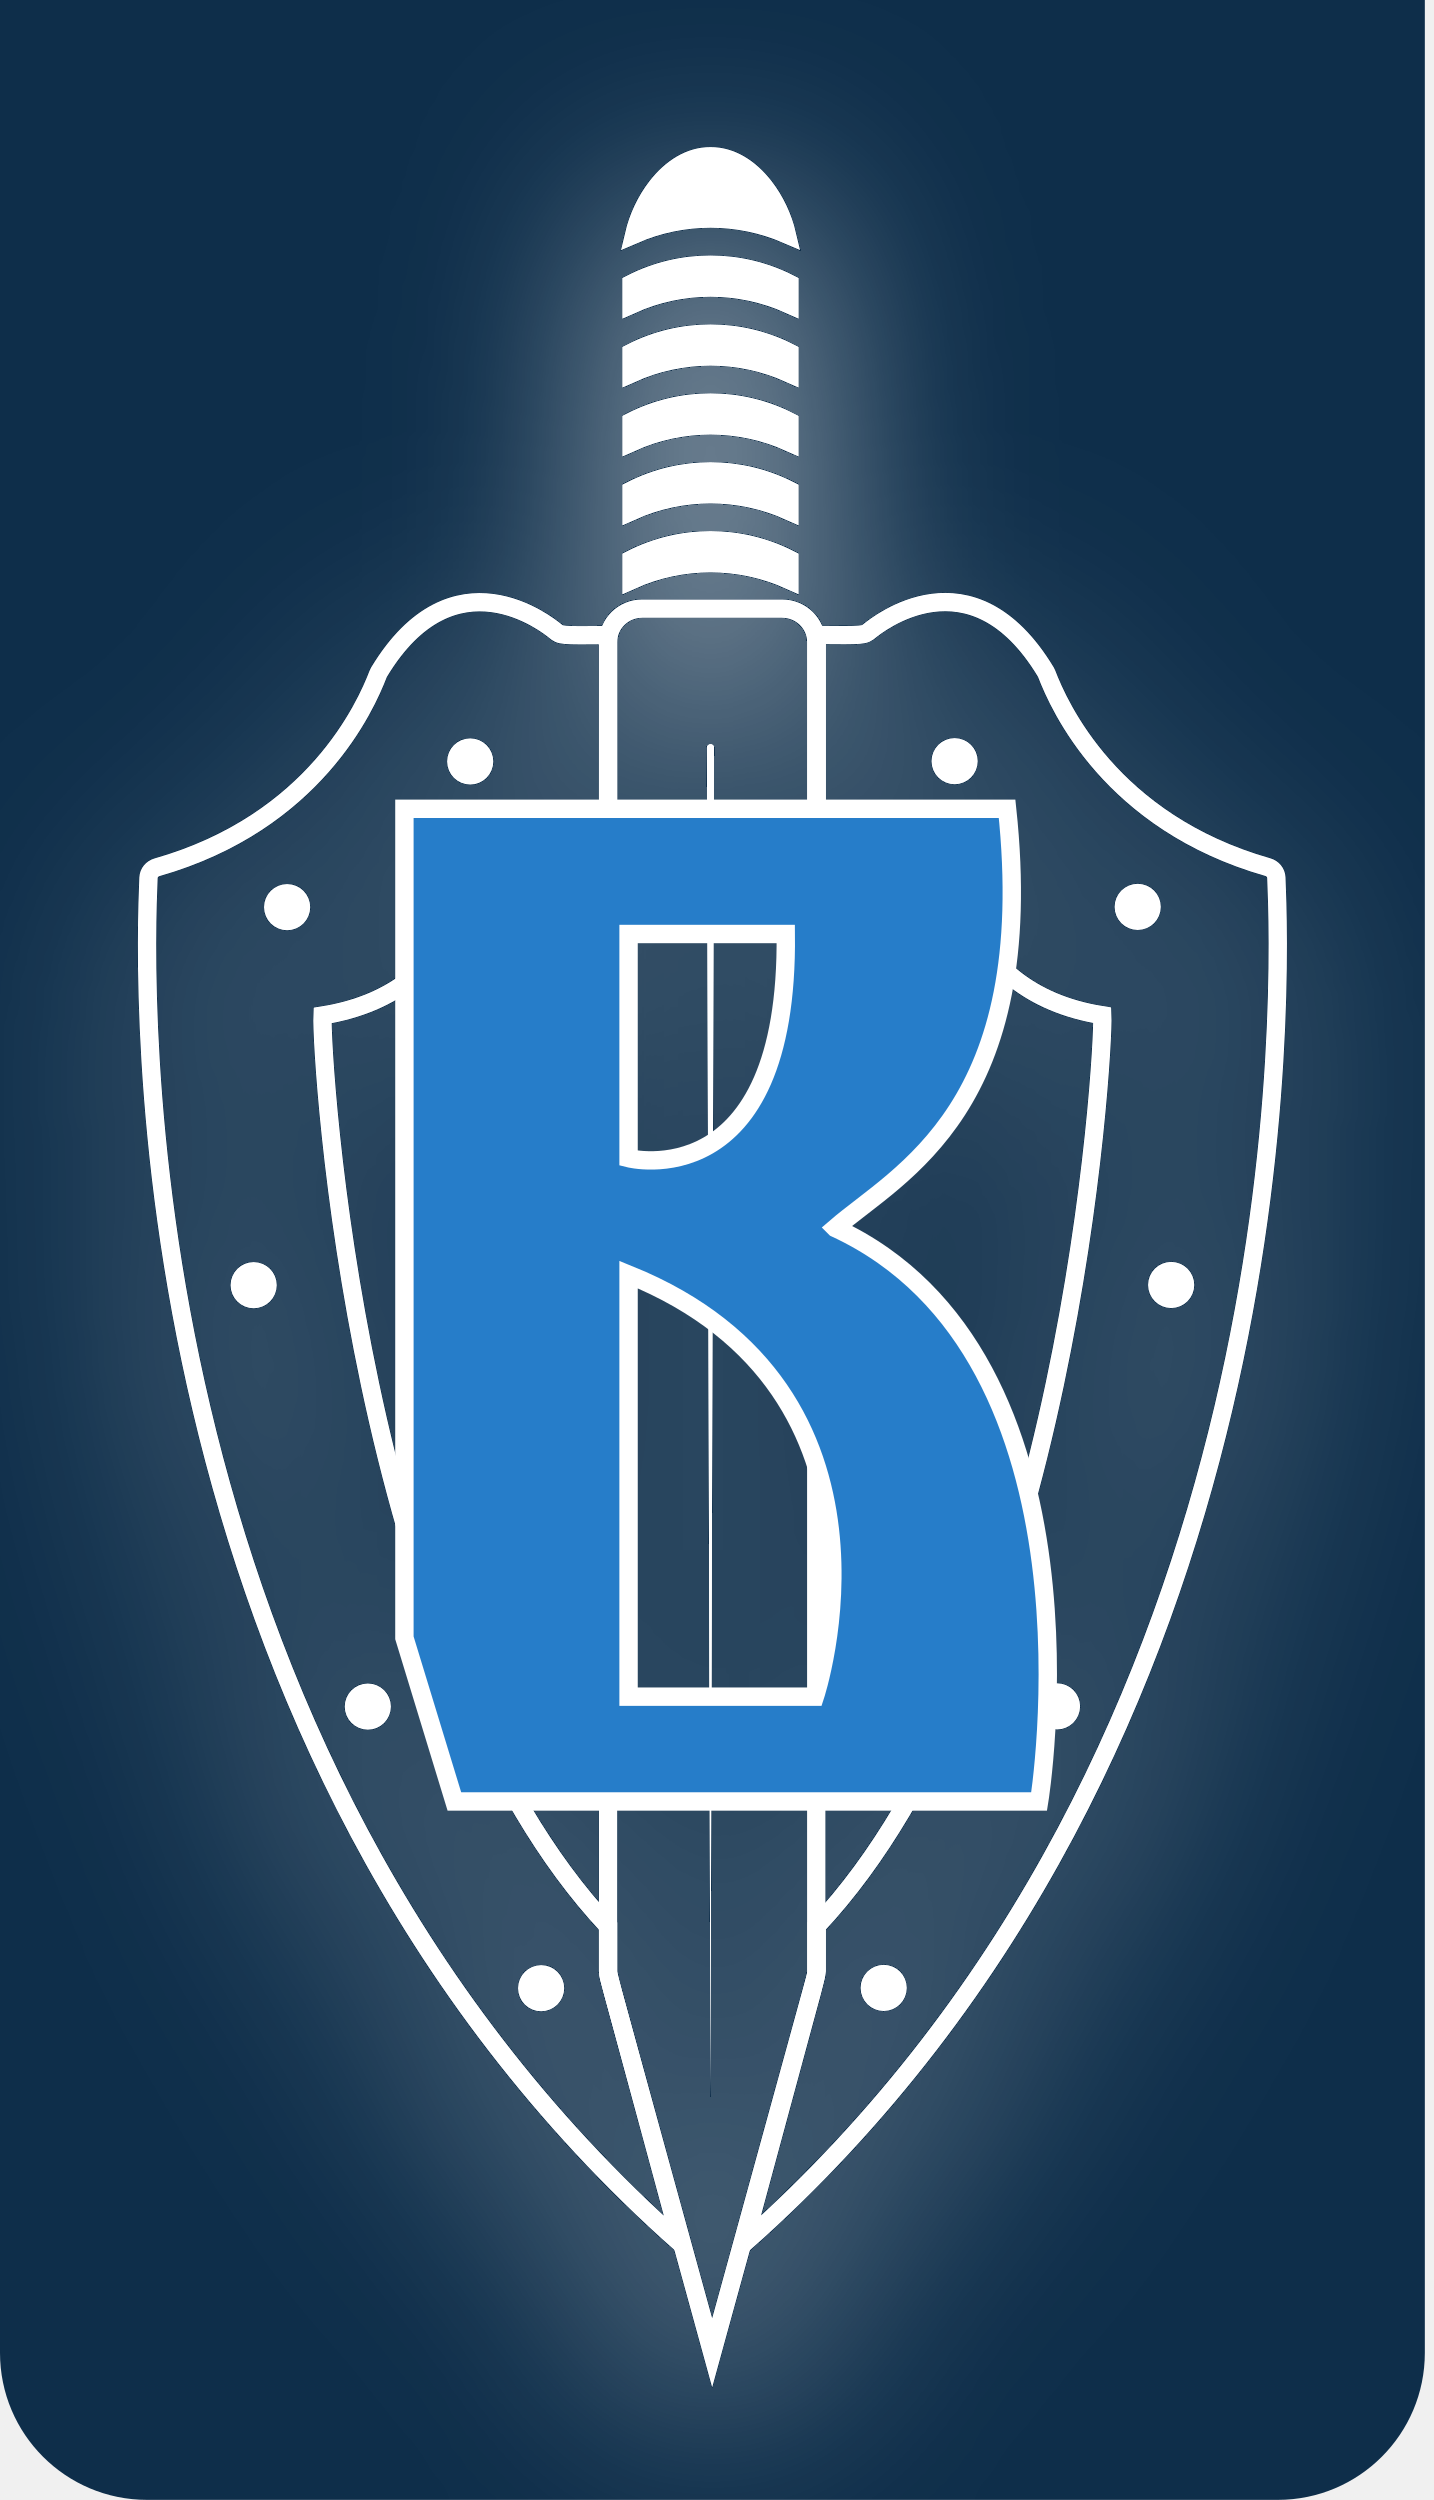
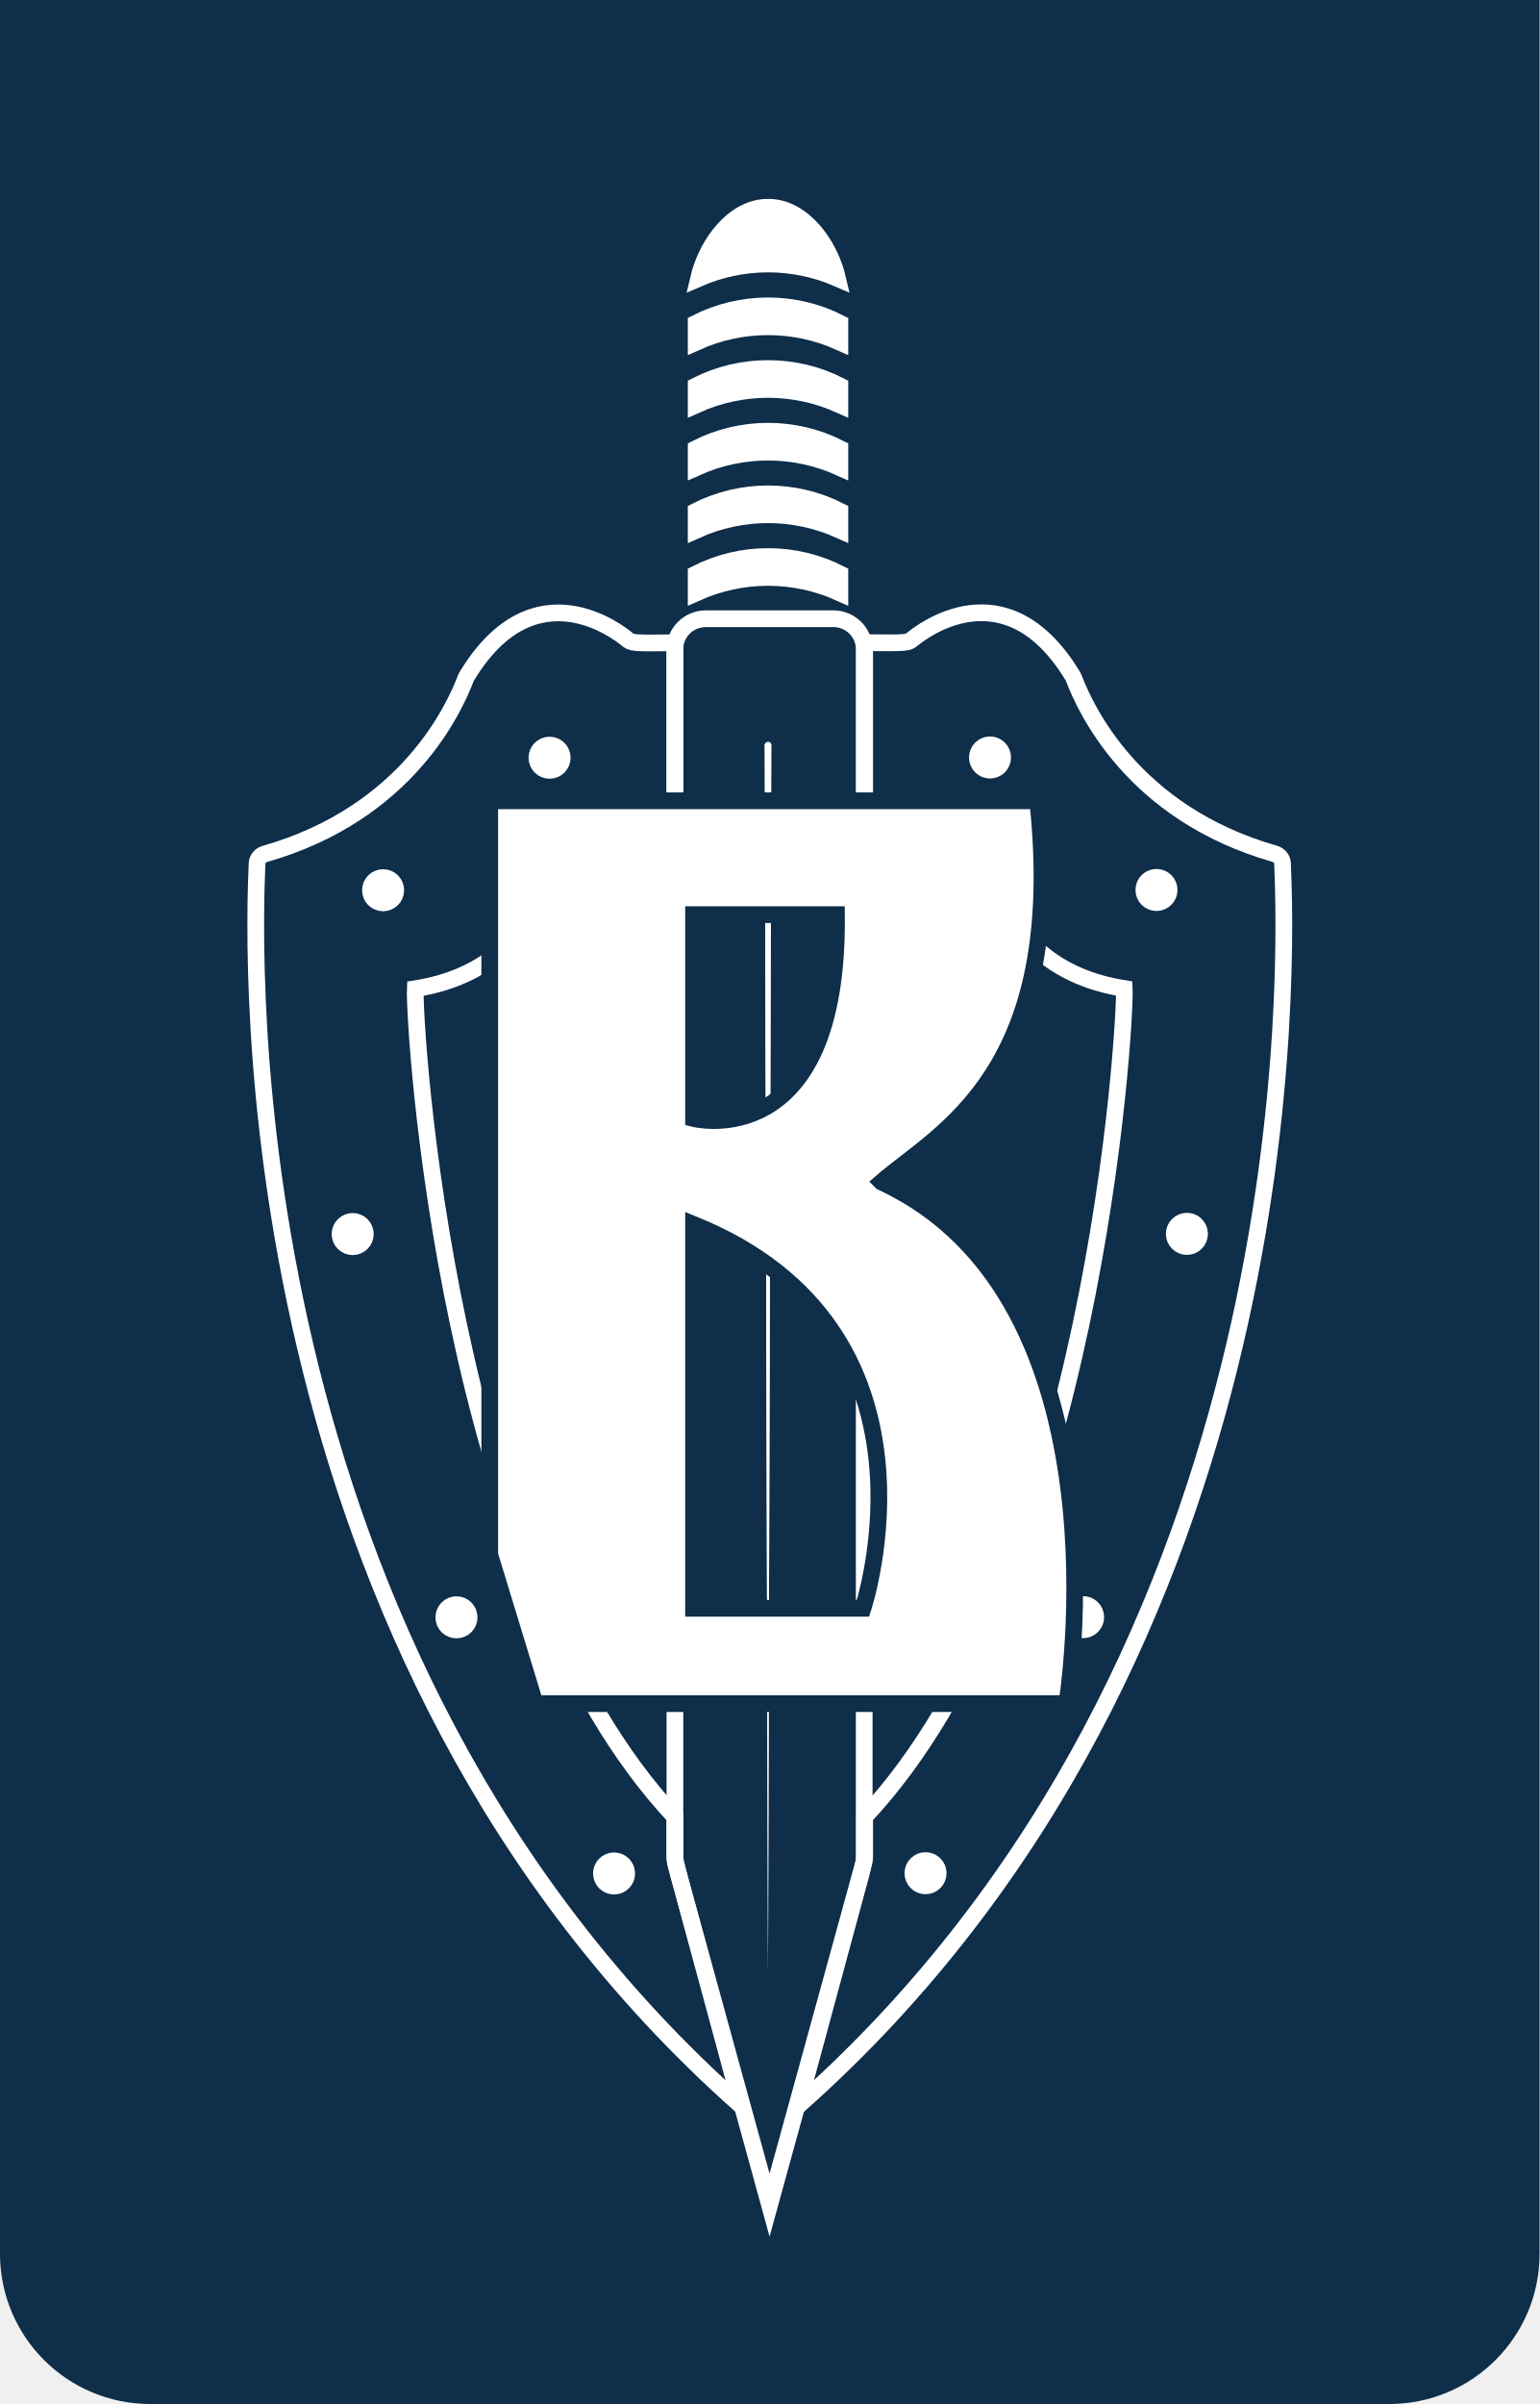
- <svg xmlns="http://www.w3.org/2000/svg" width="78" height="136" viewBox="0 0 78 136" fill="none">
-   <g clip-path="url(#clip0_58_447)">
-     <path d="M0 0H77.511V127.993C77.511 132.411 73.929 135.993 69.511 135.993H8C3.582 135.993 0 132.411 0 127.993V0Z" fill="#0E2E4A" />
-     <g filter="url(#filter0_d_58_447)">
-       <path d="M33.079 46.349H25.793C25.793 46.349 25.684 53.953 17.545 55.242C17.452 57.315 19.354 90.168 33.079 104.782V107.246C33.079 107.359 33.312 108.283 33.343 108.391L37.038 122.046C6.351 94.853 7.857 52.96 8.078 47.751C8.09 47.479 8.28 47.254 8.54 47.18C17.099 44.739 19.901 38.408 20.569 36.669C20.584 36.63 20.6 36.599 20.619 36.564C24.671 29.849 29.803 34.002 30.203 34.325C30.497 34.561 30.447 34.577 33.079 34.55V46.353V46.349Z" stroke="white" stroke-miterlimit="10" stroke-linecap="round" />
-       <path d="M16.377 49.35C16.377 49.768 16.038 50.107 15.62 50.107C15.201 50.107 14.862 49.768 14.862 49.35C14.862 48.931 15.201 48.592 15.62 48.592C16.038 48.592 16.377 48.931 16.377 49.35Z" fill="white" stroke="white" />
-       <path d="M26.337 41.424C26.337 41.842 25.998 42.181 25.58 42.181C25.161 42.181 24.822 41.842 24.822 41.424C24.822 41.005 25.161 40.666 25.58 40.666C25.998 40.666 26.337 41.005 26.337 41.424Z" fill="white" stroke="white" />
-       <path d="M14.557 69.914C14.557 70.332 14.218 70.672 13.799 70.672C13.381 70.672 13.042 70.332 13.042 69.914C13.042 69.496 13.381 69.156 13.799 69.156C14.218 69.156 14.557 69.496 14.557 69.914Z" fill="white" stroke="white" />
-       <path d="M20.767 92.838C20.767 93.257 20.428 93.596 20.01 93.596C19.591 93.596 19.252 93.257 19.252 92.838C19.252 92.42 19.591 92.081 20.01 92.081C20.428 92.081 20.767 92.42 20.767 92.838Z" fill="white" stroke="white" />
-       <path d="M30.195 108.158C30.195 108.577 29.856 108.916 29.438 108.916C29.019 108.916 28.68 108.577 28.68 108.158C28.68 107.74 29.019 107.401 29.438 107.401C29.856 107.401 30.195 107.74 30.195 108.158Z" fill="white" stroke="white" />
-       <path d="M44.432 46.338H51.718C51.718 46.338 51.826 53.942 59.966 55.23C60.059 57.303 58.157 90.156 44.432 104.77V107.235C44.432 107.347 44.199 108.271 44.168 108.38L40.473 122.035C71.16 94.845 69.654 52.952 69.433 47.743C69.421 47.471 69.231 47.246 68.971 47.172C60.412 44.731 57.61 38.4 56.942 36.661C56.927 36.622 56.911 36.591 56.892 36.556C52.839 29.841 47.708 33.995 47.308 34.317C47.013 34.553 47.064 34.569 44.432 34.542V46.346V46.338Z" stroke="white" stroke-miterlimit="10" stroke-linecap="round" />
-       <path d="M62.649 49.334C62.649 49.753 62.309 50.092 61.891 50.092C61.473 50.092 61.133 49.753 61.133 49.334C61.133 48.916 61.473 48.577 61.891 48.577C62.309 48.577 62.649 48.916 62.649 49.334Z" fill="white" stroke="white" />
-       <path d="M52.689 41.408C52.689 41.827 52.349 42.166 51.931 42.166C51.513 42.166 51.173 41.827 51.173 41.408C51.173 40.99 51.513 40.651 51.931 40.651C52.349 40.651 52.689 40.99 52.689 41.408Z" fill="white" stroke="white" />
-       <path d="M64.469 69.902C64.469 70.321 64.13 70.66 63.712 70.66C63.293 70.66 62.954 70.321 62.954 69.902C62.954 69.484 63.293 69.145 63.712 69.145C64.13 69.145 64.469 69.484 64.469 69.902Z" fill="white" stroke="white" />
-       <path d="M58.259 92.826C58.259 93.245 57.919 93.584 57.501 93.584C57.083 93.584 56.743 93.245 56.743 92.826C56.743 92.408 57.083 92.069 57.501 92.069C57.919 92.069 58.259 92.408 58.259 92.826Z" fill="white" stroke="white" />
-       <path d="M48.831 108.143C48.831 108.561 48.491 108.901 48.073 108.901C47.654 108.901 47.315 108.561 47.315 108.143C47.315 107.725 47.654 107.385 48.073 107.385C48.491 107.385 48.831 107.725 48.831 108.143Z" fill="white" stroke="white" />
-       <path d="M41.575 10.152C42.166 10.91 42.597 11.839 42.811 12.753C40.159 11.606 37.145 11.606 34.494 12.755C34.708 11.841 35.139 10.911 35.73 10.152C36.52 9.137 37.541 8.492 38.649 8.5V8.5L38.656 8.5C39.764 8.492 40.785 9.137 41.575 10.152Z" fill="white" stroke="white" />
-       <path d="M42.95 31.564C40.217 30.333 37.084 30.333 34.351 31.564V31.561V31.557V31.553V31.548V31.544V31.54V31.535V31.531V31.526V31.522V31.518V31.513V31.509V31.504V31.5V31.496V31.491V31.487V31.482V31.478V31.474V31.469V31.465V31.46V31.456V31.452V31.447V31.443V31.438V31.434V31.43V31.425V31.421V31.416V31.412V31.408V31.403V31.399V31.394V31.39V31.386V31.381V31.377V31.372V31.368V31.364V31.359V31.355V31.351V31.346V31.342V31.337V31.333V31.328V31.324V31.32V31.315V31.311V31.306V31.302V31.298V31.293V31.289V31.285V31.28V31.276V31.271V31.267V31.262V31.258V31.254V31.249V31.245V31.241V31.236V31.232V31.227V31.223V31.219V31.214V31.21V31.205V31.201V31.197V31.192V31.188V31.183V31.179V31.175V31.17V31.166V31.162V31.157V31.153V31.148V31.144V31.14V31.135V31.131V31.126V31.122V31.117V31.113V31.109V31.104V31.1V31.096V31.091V31.087V31.082V31.078V31.074V31.069V31.065V31.06V31.056V31.052V31.047V31.043V31.038V31.034V31.03V31.025V31.021V31.017V31.012V31.008V31.003V30.999V30.994V30.99V30.986V30.981V30.977V30.973V30.968V30.964V30.959V30.955V30.951V30.946V30.942V30.937V30.933V30.929V30.924V30.92V30.915V30.911V30.907V30.902V30.898V30.893V30.889V30.885V30.88V30.876V30.872V30.867V30.863V30.858V30.854V30.85V30.845V30.841V30.836V30.832V30.828V30.823V30.819V30.814V30.81V30.806V30.801V30.797V30.793V30.788V30.784V30.779V30.775V30.77V30.766V30.762V30.757V30.753V30.749V30.744V30.74V30.735V30.731V30.727V30.722V30.718V30.713V30.709V30.705V30.7V30.696V30.692V30.687V30.683V30.678V30.674V30.669V30.665V30.661V30.656V30.652V30.648V30.643V30.639V30.634V30.63V30.626V30.621V30.617V30.612V30.608V30.604V30.599V30.595V30.59V30.586V30.582V30.577V30.573V30.569V30.564V30.56V30.555V30.551V30.547V30.542V30.538V30.533V30.529V30.525V30.52V30.516V30.512V30.507V30.503V30.498V30.494V30.489V30.485V30.481V30.476V30.472V30.468V30.463V30.459V30.454V30.45V30.446V30.441V30.437V30.432V30.428V30.424V30.422C37.051 29.045 40.25 29.045 42.95 30.422V31.564Z" fill="white" stroke="white" />
-       <path d="M42.95 27.815C40.217 26.583 37.084 26.583 34.351 27.815V27.812V27.808V27.803V27.799V27.794V27.79V27.786V27.781V27.777V27.772V27.768V27.764V27.759V27.755V27.75V27.746V27.742V27.737V27.733V27.729V27.724V27.72V27.715V27.711V27.706V27.702V27.698V27.693V27.689V27.684V27.68V27.676V27.671V27.667V27.663V27.658V27.654V27.649V27.645V27.64V27.636V27.632V27.627V27.623V27.619V27.614V27.61V27.605V27.601V27.596V27.592V27.588V27.583V27.579V27.575V27.57V27.566V27.561V27.557V27.553V27.548V27.544V27.539V27.535V27.531V27.526V27.522V27.517V27.513V27.509V27.504V27.5V27.495V27.491V27.487V27.482V27.478V27.474V27.469V27.465V27.46V27.456V27.451V27.447V27.443V27.438V27.434V27.43V27.425V27.421V27.416V27.412V27.408V27.403V27.399V27.394V27.39V27.386V27.381V27.377V27.372V27.368V27.364V27.359V27.355V27.35V27.346V27.342V27.337V27.333V27.328V27.324V27.32V27.315V27.311V27.306V27.302V27.298V27.293V27.289V27.285V27.28V27.276V27.271V27.267V27.263V27.258V27.254V27.249V27.245V27.241V27.236V27.232V27.227V27.223V27.219V27.214V27.21V27.206V27.201V27.197V27.192V27.188V27.183V27.179V27.175V27.17V27.166V27.162V27.157V27.153V27.148V27.144V27.14V27.135V27.131V27.126V27.122V27.118V27.113V27.109V27.104V27.1V27.096V27.091V27.087V27.082V27.078V27.074V27.069V27.065V27.061V27.056V27.052V27.047V27.043V27.039V27.034V27.03V27.025V27.021V27.017V27.012V27.008V27.003V26.999V26.995V26.99V26.986V26.982V26.977V26.973V26.968V26.964V26.959V26.955V26.951V26.946V26.942V26.938V26.933V26.929V26.924V26.92V26.916V26.911V26.907V26.902V26.898V26.894V26.889V26.885V26.881V26.876V26.872V26.867V26.863V26.858V26.854V26.85V26.845V26.841V26.837V26.832V26.828V26.823V26.819V26.815V26.81V26.806V26.802V26.797V26.793V26.788V26.784V26.779V26.775V26.771V26.766V26.762V26.758V26.753V26.749V26.744V26.74V26.736V26.731V26.727V26.722V26.718V26.714V26.709V26.705V26.701V26.696V26.692V26.687V26.683V26.678V26.674V26.672C37.051 25.296 40.25 25.296 42.95 26.672V27.815Z" fill="white" stroke="white" />
-       <path d="M42.95 24.069C40.217 22.838 37.084 22.838 34.351 24.069V24.066V24.062V24.058V24.053V24.049V24.044V24.04V24.036V24.031V24.027V24.022V24.018V24.014V24.009V24.005V24V23.996V23.992V23.987V23.983V23.978V23.974V23.97V23.965V23.961V23.956V23.952V23.948V23.943V23.939V23.934V23.93V23.926V23.921V23.917V23.912V23.908V23.904V23.899V23.895V23.89V23.886V23.882V23.877V23.873V23.869V23.864V23.86V23.855V23.851V23.846V23.842V23.838V23.833V23.829V23.825V23.82V23.816V23.811V23.807V23.802V23.798V23.794V23.789V23.785V23.781V23.776V23.772V23.767V23.763V23.759V23.754V23.75V23.745V23.741V23.737V23.732V23.728V23.723V23.719V23.715V23.71V23.706V23.701V23.697V23.693V23.688V23.684V23.68V23.675V23.671V23.666V23.662V23.657V23.653V23.649V23.644V23.64V23.636V23.631V23.627V23.622V23.618V23.614V23.609V23.605V23.6V23.596V23.592V23.587V23.583V23.578V23.574V23.57V23.565V23.561V23.556V23.552V23.548V23.543V23.539V23.535V23.53V23.526V23.521V23.517V23.512V23.508V23.504V23.499V23.495V23.491V23.486V23.482V23.477V23.473V23.469V23.464V23.46V23.455V23.451V23.447V23.442V23.438V23.433V23.429V23.425V23.42V23.416V23.412V23.407V23.403V23.398V23.394V23.39V23.385V23.381V23.376V23.372V23.368V23.363V23.359V23.354V23.35V23.346V23.341V23.337V23.332V23.328V23.324V23.319V23.315V23.311V23.306V23.302V23.297V23.293V23.288V23.284V23.28V23.275V23.271V23.267V23.262V23.258V23.253V23.249V23.245V23.24V23.236V23.231V23.227V23.223V23.218V23.214V23.209V23.205V23.201V23.196V23.192V23.188V23.183V23.179V23.174V23.17V23.166V23.161V23.157V23.152V23.148V23.144V23.139V23.135V23.13V23.126V23.122V23.117V23.113V23.108V23.104V23.1V23.095V23.091V23.087V23.082V23.078V23.073V23.069V23.065V23.06V23.056V23.051V23.047V23.043V23.038V23.034V23.029V23.025V23.021V23.016V23.012V23.008V23.003V22.999V22.994V22.99V22.986V22.981V22.977V22.972V22.968V22.964V22.959V22.955V22.95V22.946V22.942V22.937V22.933V22.928V22.927C37.051 21.55 40.25 21.55 42.95 22.927V24.069Z" fill="white" stroke="white" />
-       <path d="M42.95 20.319C40.217 19.088 37.084 19.088 34.351 20.319V20.317V20.312V20.308V20.304V20.299V20.295V20.29V20.286V20.282V20.277V20.273V20.268V20.264V20.26V20.255V20.251V20.246V20.242V20.238V20.233V20.229V20.224V20.22V20.216V20.211V20.207V20.203V20.198V20.194V20.189V20.185V20.18V20.176V20.172V20.167V20.163V20.159V20.154V20.15V20.145V20.141V20.137V20.132V20.128V20.123V20.119V20.114V20.11V20.106V20.101V20.097V20.093V20.088V20.084V20.079V20.075V20.071V20.066V20.062V20.057V20.053V20.049V20.044V20.04V20.035V20.031V20.027V20.022V20.018V20.013V20.009V20.005V20V19.996V19.991V19.987V19.983V19.978V19.974V19.97V19.965V19.961V19.956V19.952V19.948V19.943V19.939V19.934V19.93V19.925V19.921V19.917V19.912V19.908V19.904V19.899V19.895V19.89V19.886V19.882V19.877V19.873V19.868V19.864V19.86V19.855V19.851V19.846V19.842V19.838V19.833V19.829V19.825V19.82V19.816V19.811V19.807V19.802V19.798V19.794V19.789V19.785V19.78V19.776V19.772V19.767V19.763V19.759V19.754V19.75V19.745V19.741V19.737V19.732V19.728V19.723V19.719V19.715V19.71V19.706V19.701V19.697V19.693V19.688V19.684V19.68V19.675V19.671V19.666V19.662V19.657V19.653V19.649V19.644V19.64V19.636V19.631V19.627V19.622V19.618V19.614V19.609V19.605V19.6V19.596V19.592V19.587V19.583V19.578V19.574V19.57V19.565V19.561V19.556V19.552V19.548V19.543V19.539V19.535V19.53V19.526V19.521V19.517V19.513V19.508V19.504V19.499V19.495V19.491V19.486V19.482V19.477V19.473V19.469V19.464V19.46V19.456V19.451V19.447V19.442V19.438V19.434V19.429V19.425V19.42V19.416V19.412V19.407V19.403V19.398V19.394V19.39V19.385V19.381V19.377V19.372V19.368V19.363V19.359V19.355V19.35V19.346V19.341V19.337V19.333V19.328V19.324V19.319V19.315V19.311V19.306V19.302V19.297V19.293V19.289V19.284V19.28V19.276V19.271V19.267V19.262V19.258V19.254V19.249V19.245V19.24V19.236V19.232V19.227V19.223V19.218V19.214V19.21V19.205V19.201V19.197V19.192V19.188V19.183V19.179V19.177C37.051 17.8 40.25 17.8 42.95 19.177V20.319Z" fill="white" stroke="white" />
-       <path d="M42.95 16.57C40.217 15.339 37.084 15.339 34.351 16.57V16.567V16.563V16.558V16.554V16.55V16.545V16.541V16.537V16.532V16.528V16.523V16.519V16.515V16.51V16.506V16.501V16.497V16.492V16.488V16.484V16.479V16.475V16.471V16.466V16.462V16.457V16.453V16.449V16.444V16.44V16.435V16.431V16.427V16.422V16.418V16.413V16.409V16.405V16.4V16.396V16.391V16.387V16.383V16.378V16.374V16.369V16.365V16.361V16.356V16.352V16.347V16.343V16.339V16.334V16.33V16.326V16.321V16.317V16.312V16.308V16.303V16.299V16.295V16.29V16.286V16.282V16.277V16.273V16.268V16.264V16.259V16.255V16.251V16.246V16.242V16.238V16.233V16.229V16.224V16.22V16.216V16.211V16.207V16.202V16.198V16.194V16.189V16.185V16.18V16.176V16.172V16.167V16.163V16.158V16.154V16.15V16.145V16.141V16.137V16.132V16.128V16.123V16.119V16.114V16.11V16.106V16.101V16.097V16.093V16.088V16.084V16.079V16.075V16.071V16.066V16.062V16.057V16.053V16.049V16.044V16.04V16.035V16.031V16.027V16.022V16.018V16.014V16.009V16.005V16V15.996V15.992V15.987V15.983V15.978V15.974V15.97V15.965V15.961V15.956V15.952V15.948V15.943V15.939V15.934V15.93V15.926V15.921V15.917V15.912V15.908V15.904V15.899V15.895V15.89V15.886V15.882V15.877V15.873V15.868V15.864V15.86V15.855V15.851V15.847V15.842V15.838V15.833V15.829V15.825V15.82V15.816V15.811V15.807V15.803V15.798V15.794V15.79V15.785V15.781V15.776V15.772V15.768V15.763V15.759V15.754V15.75V15.745V15.741V15.737V15.732V15.728V15.724V15.719V15.715V15.71V15.706V15.702V15.697V15.693V15.688V15.684V15.68V15.675V15.671V15.666V15.662V15.658V15.653V15.649V15.645V15.64V15.636V15.631V15.627V15.623V15.618V15.614V15.609V15.605V15.601V15.596V15.592V15.588V15.583V15.579V15.574V15.57V15.566V15.561V15.557V15.552V15.548V15.544V15.539V15.535V15.53V15.526V15.522V15.517V15.513V15.508V15.504V15.5V15.495V15.491V15.486V15.482V15.478V15.473V15.469V15.464V15.46V15.456V15.451V15.447V15.443V15.438V15.434V15.429V15.428C37.051 14.051 40.25 14.051 42.95 15.428V16.57Z" fill="white" stroke="white" />
-       <path d="M33.079 34.93V107.242C33.079 107.355 33.094 107.471 33.125 107.58L38.742 127.993L44.358 107.58C44.389 107.471 44.405 107.355 44.405 107.242V34.93C44.405 33.925 43.574 33.11 42.553 33.11H34.93C33.909 33.11 33.079 33.925 33.079 34.93Z" stroke="white" stroke-miterlimit="10" />
-       <mask id="path-21-inside-1_58_447" fill="white">
-         <path d="M38.843 40.671L38.649 114.101L38.455 40.671C38.455 40.434 38.839 40.399 38.843 40.671Z" />
-       </mask>
-       <path d="M38.843 40.671L38.649 114.101L38.455 40.671C38.455 40.434 38.839 40.399 38.843 40.671Z" fill="white" />
-       <path d="M38.843 40.671L39.843 40.673L39.843 40.665L39.843 40.656L38.843 40.671ZM38.649 114.101L37.649 114.104H39.649L38.649 114.101ZM38.455 40.671H37.455L37.455 40.673L38.455 40.671ZM37.843 40.668L37.649 114.098L39.649 114.104L39.843 40.673L37.843 40.668ZM39.649 114.098L39.455 40.668L37.455 40.673L37.649 114.104L39.649 114.098ZM39.455 40.671C39.455 41.224 38.981 41.466 38.692 41.479C38.531 41.486 38.318 41.443 38.131 41.283C37.924 41.107 37.846 40.871 37.843 40.685L39.843 40.656C39.838 40.335 39.709 40.001 39.43 39.762C39.169 39.54 38.86 39.469 38.602 39.481C38.12 39.503 37.455 39.881 37.455 40.671H39.455Z" fill="white" mask="url(#path-21-inside-1_58_447)" />
-     </g>
-     <path d="M45.44 66.802C48.925 63.794 56.527 60.31 54.786 44H22V89.098L24.718 98H56.529C56.529 98 60.488 73.771 45.443 66.805L45.44 66.802ZM34.194 50.809H42.746C42.903 65.219 34.194 63.004 34.194 63.004V50.809ZM44.33 92.298H34.194V69.336C49.874 75.672 44.33 92.298 44.33 92.298Z" fill="#267DC9" stroke="white" stroke-miterlimit="10" stroke-linecap="round" />
-   </g>
-   <defs>
-     <filter id="filter0_d_58_447" x="-4.5" y="0" width="86.511" height="145.878" filterUnits="userSpaceOnUse" color-interpolation-filters="sRGB">
-       <feFlood flood-opacity="0" result="BackgroundImageFix" />
-       <feColorMatrix in="SourceAlpha" type="matrix" values="0 0 0 0 0 0 0 0 0 0 0 0 0 0 0 0 0 0 127 0" result="hardAlpha" />
-       <feOffset dy="4" />
-       <feGaussianBlur stdDeviation="6" />
-       <feComposite in2="hardAlpha" operator="out" />
-       <feColorMatrix type="matrix" values="0 0 0 0 1 0 0 0 0 1 0 0 0 0 1 0 0 0 1 0" />
-       <feBlend mode="normal" in2="BackgroundImageFix" result="effect1_dropShadow_58_447" />
-       <feBlend mode="normal" in="SourceGraphic" in2="effect1_dropShadow_58_447" result="shape" />
-     </filter>
-     <clipPath id="clip0_58_447">
-       <path d="M0 0H77.511V127.993C77.511 132.411 73.929 135.993 69.511 135.993H8C3.582 135.993 0 132.411 0 127.993V0Z" fill="white" />
-     </clipPath>
-   </defs>
+ <svg xmlns="http://www.w3.org/2000/svg" width="82" height="128" viewBox="0 0 82 128" fill="none">
+   <path d="M0 0H82V120C82 124.418 78.418 128 74 128H8C3.582 128 0 124.418 0 120V0Z" fill="#0E2E4A" />
+   <path d="M35.947 44.73H29.461C29.461 44.73 29.364 51.499 22.118 52.646C22.035 54.491 23.729 83.737 35.947 96.746V98.94C35.947 99.04 36.154 99.863 36.182 99.96L39.471 112.115C12.153 87.907 13.494 50.614 13.691 45.977C13.701 45.735 13.871 45.535 14.102 45.469C21.721 43.296 24.216 37.66 24.81 36.112C24.824 36.078 24.838 36.05 24.855 36.019C28.462 30.041 33.03 33.738 33.386 34.025C33.649 34.236 33.604 34.25 35.947 34.226V44.733V44.73Z" stroke="white" stroke-width="0.89" stroke-miterlimit="10" stroke-linecap="round" />
+   <path d="M21.079 47.401C21.079 47.773 20.777 48.075 20.405 48.075C20.032 48.075 19.73 47.773 19.73 47.401C19.73 47.028 20.032 46.726 20.405 46.726C20.777 46.726 21.079 47.028 21.079 47.401Z" fill="white" stroke="white" stroke-width="0.89" />
+   <path d="M29.945 40.345C29.945 40.718 29.643 41.019 29.271 41.019C28.898 41.019 28.596 40.718 28.596 40.345C28.596 39.972 28.898 39.671 29.271 39.671C29.643 39.671 29.945 39.972 29.945 40.345Z" fill="white" stroke="white" stroke-width="0.89" />
+   <path d="M19.459 65.707C19.459 66.079 19.157 66.381 18.784 66.381C18.412 66.381 18.11 66.079 18.11 65.707C18.11 65.335 18.412 65.033 18.784 65.033C19.157 65.033 19.459 65.335 19.459 65.707Z" fill="white" stroke="white" stroke-width="0.89" />
+   <path d="M24.987 86.114C24.987 86.487 24.685 86.788 24.313 86.788C23.94 86.788 23.638 86.487 23.638 86.114C23.638 85.742 23.94 85.44 24.313 85.44C24.685 85.44 24.987 85.742 24.987 86.114Z" fill="white" stroke="white" stroke-width="0.89" />
+   <path d="M33.38 99.752C33.38 100.125 33.078 100.427 32.706 100.427C32.333 100.427 32.031 100.125 32.031 99.752C32.031 99.38 32.333 99.078 32.706 99.078C33.078 99.078 33.38 99.38 33.38 99.752Z" fill="white" stroke="white" stroke-width="0.89" />
+   <path d="M46.053 44.719H52.539C52.539 44.719 52.636 51.488 59.882 52.636C59.965 54.481 58.271 83.726 46.053 96.736V98.93C46.053 99.03 45.846 99.852 45.818 99.949L42.529 112.105C69.847 87.9 68.506 50.607 68.309 45.97C68.299 45.728 68.129 45.528 67.898 45.462C60.279 43.289 57.784 37.653 57.19 36.105C57.176 36.071 57.162 36.043 57.145 36.012C53.538 30.034 48.97 33.731 48.614 34.018C48.351 34.229 48.396 34.243 46.053 34.219V44.726V44.719Z" stroke="white" stroke-width="0.89" stroke-miterlimit="10" stroke-linecap="round" />
+   <path d="M62.27 47.387C62.27 47.759 61.968 48.061 61.595 48.061C61.223 48.061 60.921 47.759 60.921 47.387C60.921 47.014 61.223 46.712 61.595 46.712C61.968 46.712 62.27 47.014 62.27 47.387Z" fill="white" stroke="white" stroke-width="0.89" />
+   <path d="M53.404 40.331C53.404 40.704 53.102 41.006 52.729 41.006C52.357 41.006 52.055 40.704 52.055 40.331C52.055 39.959 52.357 39.657 52.729 39.657C53.102 39.657 53.404 39.959 53.404 40.331Z" fill="white" stroke="white" stroke-width="0.89" />
+   <path d="M63.89 65.697C63.89 66.069 63.588 66.371 63.216 66.371C62.843 66.371 62.541 66.069 62.541 65.697C62.541 65.324 62.843 65.022 63.216 65.022C63.588 65.022 63.89 65.324 63.89 65.697Z" fill="white" stroke="white" stroke-width="0.89" />
+   <path d="M58.362 86.104C58.362 86.476 58.06 86.778 57.687 86.778C57.315 86.778 57.013 86.476 57.013 86.104C57.013 85.731 57.315 85.429 57.687 85.429C58.06 85.429 58.362 85.731 58.362 86.104Z" fill="white" stroke="white" stroke-width="0.89" />
+   <path d="M49.969 99.738C49.969 100.111 49.667 100.413 49.294 100.413C48.922 100.413 48.62 100.111 48.62 99.738C48.62 99.366 48.922 99.064 49.294 99.064C49.667 99.064 49.969 99.366 49.969 99.738Z" fill="white" stroke="white" stroke-width="0.89" />
+   <path d="M43.51 12.507C44.036 13.182 44.42 14.009 44.611 14.823C42.249 13.801 39.567 13.801 37.206 14.824C37.397 14.01 37.78 13.182 38.307 12.507C39.01 11.603 39.92 11.029 40.905 11.036V11.036L40.912 11.036C41.898 11.029 42.807 11.603 43.51 12.507Z" fill="white" stroke="white" stroke-width="0.89" />
+   <path d="M44.734 31.568C42.301 30.472 39.512 30.472 37.079 31.568V31.566V31.562V31.558V31.554V31.55V31.546V31.542V31.538V31.534V31.53V31.526V31.523V31.519V31.515V31.511V31.507V31.503V31.499V31.495V31.491V31.487V31.483V31.48V31.476V31.472V31.468V31.464V31.46V31.456V31.452V31.448V31.444V31.44V31.436V31.433V31.429V31.425V31.421V31.417V31.413V31.409V31.405V31.401V31.397V31.393V31.39V31.386V31.382V31.378V31.374V31.37V31.366V31.362V31.358V31.354V31.35V31.346V31.343V31.339V31.335V31.331V31.327V31.323V31.319V31.315V31.311V31.307V31.303V31.299V31.296V31.292V31.288V31.284V31.28V31.276V31.272V31.268V31.264V31.26V31.256V31.253V31.249V31.245V31.241V31.237V31.233V31.229V31.225V31.221V31.217V31.213V31.209V31.206V31.202V31.198V31.194V31.19V31.186V31.182V31.178V31.174V31.17V31.166V31.163V31.159V31.155V31.151V31.147V31.143V31.139V31.135V31.131V31.127V31.123V31.119V31.116V31.112V31.108V31.104V31.1V31.096V31.092V31.088V31.084V31.08V31.076V31.073V31.069V31.065V31.061V31.057V31.053V31.049V31.045V31.041V31.037V31.034V31.03V31.026V31.022V31.018V31.014V31.01V31.006V31.002V30.998V30.994V30.991V30.987V30.983V30.979V30.975V30.971V30.967V30.963V30.959V30.955V30.951V30.948V30.944V30.94V30.936V30.932V30.928V30.924V30.92V30.916V30.912V30.908V30.904V30.901V30.897V30.893V30.889V30.885V30.881V30.877V30.873V30.869V30.865V30.861V30.858V30.854V30.85V30.846V30.842V30.838V30.834V30.83V30.826V30.822V30.819V30.815V30.811V30.807V30.803V30.799V30.795V30.791V30.787V30.783V30.779V30.776V30.772V30.768V30.764V30.76V30.756V30.752V30.748V30.744V30.74V30.736V30.733V30.729V30.725V30.721V30.717V30.713V30.709V30.705V30.701V30.697V30.693V30.689V30.686V30.682V30.678V30.674V30.67V30.666V30.662V30.658V30.654V30.65V30.646V30.643V30.639V30.635V30.631V30.627V30.623V30.619V30.615V30.611V30.607V30.604V30.6V30.596V30.592V30.588V30.584V30.58V30.576V30.572V30.568V30.564V30.561V30.557V30.553V30.551C39.483 29.326 42.33 29.326 44.734 30.551V31.568Z" fill="white" stroke="white" stroke-width="0.89" />
+   <path d="M44.734 28.23C42.301 27.134 39.512 27.134 37.079 28.23V28.228V28.224V28.22V28.216V28.212V28.208V28.204V28.2V28.197V28.193V28.189V28.185V28.181V28.177V28.173V28.169V28.165V28.161V28.157V28.154V28.149V28.146V28.142V28.138V28.134V28.13V28.126V28.122V28.118V28.114V28.11V28.107V28.103V28.099V28.095V28.091V28.087V28.083V28.079V28.075V28.071V28.067V28.063V28.059V28.056V28.052V28.048V28.044V28.04V28.036V28.032V28.028V28.024V28.02V28.017V28.013V28.009V28.005V28.001V27.997V27.993V27.989V27.985V27.981V27.977V27.973V27.97V27.966V27.962V27.958V27.954V27.95V27.946V27.942V27.938V27.934V27.93V27.927V27.923V27.919V27.915V27.911V27.907V27.903V27.899V27.895V27.891V27.887V27.883V27.88V27.876V27.872V27.868V27.864V27.86V27.856V27.852V27.848V27.844V27.84V27.837V27.833V27.829V27.825V27.821V27.817V27.813V27.809V27.805V27.801V27.797V27.794V27.79V27.786V27.782V27.778V27.774V27.77V27.766V27.762V27.758V27.754V27.75V27.747V27.743V27.739V27.735V27.731V27.727V27.723V27.719V27.715V27.711V27.707V27.703V27.7V27.696V27.692V27.688V27.684V27.68V27.676V27.672V27.668V27.664V27.66V27.657V27.653V27.649V27.645V27.641V27.637V27.633V27.629V27.625V27.621V27.617V27.614V27.61V27.606V27.602V27.598V27.594V27.59V27.586V27.582V27.578V27.575V27.571V27.567V27.563V27.559V27.555V27.551V27.547V27.543V27.539V27.535V27.532V27.528V27.524V27.52V27.516V27.512V27.508V27.504V27.5V27.496V27.492V27.488V27.485V27.481V27.477V27.473V27.469V27.465V27.461V27.457V27.453V27.449V27.445V27.442V27.438V27.434V27.43V27.426V27.422V27.418V27.414V27.41V27.406V27.402V27.399V27.395V27.391V27.387V27.383V27.379V27.375V27.371V27.367V27.363V27.36V27.356V27.352V27.348V27.344V27.34V27.336V27.332V27.328V27.324V27.32V27.317V27.313V27.309V27.305V27.301V27.297V27.293V27.289V27.285V27.281V27.277V27.273V27.27V27.266V27.262V27.258V27.254V27.25V27.246V27.242V27.238V27.235V27.23V27.227V27.223V27.219V27.215V27.213C39.483 25.988 42.33 25.988 44.734 27.213V28.23Z" fill="white" stroke="white" stroke-width="0.89" />
+   <path d="M44.734 24.896C42.301 23.8 39.512 23.8 37.079 24.896V24.893V24.89V24.886V24.882V24.878V24.874V24.87V24.866V24.862V24.858V24.854V24.85V24.846V24.843V24.839V24.835V24.831V24.827V24.823V24.819V24.815V24.811V24.807V24.803V24.799V24.796V24.792V24.788V24.784V24.78V24.776V24.772V24.768V24.764V24.76V24.756V24.753V24.749V24.745V24.741V24.737V24.733V24.729V24.725V24.721V24.717V24.713V24.709V24.706V24.702V24.698V24.694V24.69V24.686V24.682V24.678V24.674V24.67V24.666V24.663V24.659V24.655V24.651V24.647V24.643V24.639V24.635V24.631V24.627V24.623V24.619V24.616V24.612V24.608V24.604V24.6V24.596V24.592V24.588V24.584V24.58V24.576V24.573V24.569V24.565V24.561V24.557V24.553V24.549V24.545V24.541V24.537V24.533V24.529V24.526V24.522V24.518V24.514V24.51V24.506V24.502V24.498V24.494V24.49V24.486V24.483V24.479V24.475V24.471V24.467V24.463V24.459V24.455V24.451V24.447V24.443V24.439V24.436V24.432V24.428V24.424V24.42V24.416V24.412V24.408V24.404V24.4V24.396V24.393V24.389V24.385V24.381V24.377V24.373V24.369V24.365V24.361V24.357V24.354V24.35V24.346V24.342V24.338V24.334V24.33V24.326V24.322V24.318V24.314V24.311V24.307V24.303V24.299V24.295V24.291V24.287V24.283V24.279V24.275V24.271V24.267V24.264V24.26V24.256V24.252V24.248V24.244V24.24V24.236V24.232V24.228V24.224V24.221V24.217V24.213V24.209V24.205V24.201V24.197V24.193V24.189V24.185V24.181V24.178V24.174V24.17V24.166V24.162V24.158V24.154V24.15V24.146V24.142V24.139V24.135V24.131V24.127V24.123V24.119V24.115V24.111V24.107V24.103V24.099V24.096V24.092V24.088V24.084V24.08V24.076V24.072V24.068V24.064V24.06V24.056V24.052V24.049V24.045V24.041V24.037V24.033V24.029V24.025V24.021V24.017V24.013V24.009V24.006V24.002V23.998V23.994V23.99V23.986V23.982V23.978V23.974V23.97V23.966V23.963V23.959V23.955V23.951V23.947V23.943V23.939V23.935V23.931V23.927V23.924V23.92V23.916V23.912V23.908V23.904V23.9V23.896V23.892V23.888V23.884V23.881V23.879C39.483 22.654 42.33 22.654 44.734 23.879V24.896Z" fill="white" stroke="white" stroke-width="0.89" />
+   <path d="M44.734 21.558C42.301 20.462 39.512 20.462 37.079 21.558V21.556V21.552V21.548V21.544V21.54V21.536V21.532V21.528V21.524V21.52V21.517V21.512V21.509V21.505V21.501V21.497V21.493V21.489V21.485V21.481V21.477V21.473V21.47V21.466V21.462V21.458V21.454V21.45V21.446V21.442V21.438V21.434V21.43V21.426V21.422V21.419V21.415V21.411V21.407V21.403V21.399V21.395V21.391V21.387V21.383V21.379V21.375V21.372V21.368V21.364V21.36V21.356V21.352V21.348V21.344V21.34V21.336V21.332V21.329V21.325V21.321V21.317V21.313V21.309V21.305V21.301V21.297V21.293V21.289V21.285V21.282V21.278V21.274V21.27V21.266V21.262V21.258V21.254V21.25V21.246V21.242V21.239V21.235V21.231V21.227V21.223V21.219V21.215V21.211V21.207V21.203V21.2V21.195V21.192V21.188V21.184V21.18V21.176V21.172V21.168V21.164V21.16V21.156V21.152V21.149V21.145V21.141V21.137V21.133V21.129V21.125V21.121V21.117V21.113V21.11V21.106V21.102V21.098V21.094V21.09V21.086V21.082V21.078V21.074V21.07V21.067V21.063V21.059V21.055V21.051V21.047V21.043V21.039V21.035V21.031V21.027V21.023V21.02V21.016V21.012V21.008V21.004V21V20.996V20.992V20.988V20.984V20.98V20.977V20.973V20.969V20.965V20.961V20.957V20.953V20.949V20.945V20.941V20.937V20.933V20.93V20.926V20.922V20.918V20.914V20.91V20.906V20.902V20.898V20.894V20.89V20.887V20.883V20.879V20.875V20.871V20.867V20.863V20.859V20.855V20.851V20.848V20.844V20.84V20.836V20.832V20.828V20.824V20.82V20.816V20.812V20.808V20.805V20.801V20.797V20.793V20.789V20.785V20.781V20.777V20.773V20.769V20.765V20.762V20.758V20.754V20.75V20.746V20.742V20.738V20.734V20.73V20.726V20.722V20.718V20.715V20.711V20.707V20.703V20.699V20.695V20.691V20.687V20.683V20.68V20.675V20.672V20.668V20.664V20.66V20.656V20.652V20.648V20.644V20.64V20.637V20.633V20.629V20.625V20.621V20.617V20.613V20.609V20.605V20.601V20.597V20.593V20.59V20.586V20.582V20.578V20.574V20.57V20.566V20.562V20.558V20.554V20.55V20.547V20.543V20.541C39.483 19.316 42.33 19.316 44.734 20.541V21.558Z" fill="white" stroke="white" stroke-width="0.89" />
+   <path d="M44.734 18.22C42.301 17.124 39.512 17.124 37.079 18.22V18.218V18.214V18.21V18.206V18.202V18.198V18.194V18.19V18.186V18.183V18.179V18.175V18.171V18.167V18.163V18.159V18.155V18.151V18.147V18.143V18.14V18.136V18.132V18.128V18.124V18.12V18.116V18.112V18.108V18.104V18.1V18.096V18.093V18.089V18.085V18.081V18.077V18.073V18.069V18.065V18.061V18.057V18.053V18.049V18.046V18.042V18.038V18.034V18.03V18.026V18.022V18.018V18.014V18.01V18.006V18.003V17.999V17.995V17.991V17.987V17.983V17.979V17.975V17.971V17.967V17.963V17.959V17.956V17.952V17.948V17.944V17.94V17.936V17.932V17.928V17.924V17.92V17.916V17.913V17.909V17.905V17.901V17.897V17.893V17.889V17.885V17.881V17.877V17.873V17.869V17.866V17.862V17.858V17.854V17.85V17.846V17.842V17.838V17.834V17.83V17.826V17.823V17.819V17.815V17.811V17.807V17.803V17.799V17.795V17.791V17.787V17.783V17.779V17.776V17.772V17.768V17.764V17.76V17.756V17.752V17.748V17.744V17.74V17.736V17.733V17.729V17.725V17.721V17.717V17.713V17.709V17.705V17.701V17.697V17.694V17.69V17.686V17.682V17.678V17.674V17.67V17.666V17.662V17.658V17.654V17.651V17.647V17.643V17.639V17.635V17.631V17.627V17.623V17.619V17.615V17.611V17.608V17.604V17.6V17.596V17.592V17.588V17.584V17.58V17.576V17.572V17.568V17.564V17.561V17.557V17.553V17.549V17.545V17.541V17.537V17.533V17.529V17.525V17.521V17.517V17.514V17.51V17.506V17.502V17.498V17.494V17.49V17.486V17.482V17.479V17.474V17.471V17.467V17.463V17.459V17.455V17.451V17.447V17.443V17.439V17.436V17.431V17.428V17.424V17.42V17.416V17.412V17.408V17.404V17.4V17.396V17.392V17.389V17.385V17.381V17.377V17.373V17.369V17.365V17.361V17.357V17.353V17.349V17.346V17.342V17.338V17.334V17.33V17.326V17.322V17.318V17.314V17.31V17.306V17.303V17.299V17.295V17.291V17.287V17.283V17.279V17.275V17.271V17.267V17.264V17.26V17.256V17.252V17.248V17.244V17.24V17.236V17.232V17.228V17.224V17.221V17.217V17.213V17.209V17.205V17.203C39.483 15.978 42.33 15.978 44.734 17.203V18.22Z" fill="white" stroke="white" stroke-width="0.89" />
+   <path d="M35.947 34.564V98.937C35.947 99.037 35.96 99.141 35.988 99.237L40.988 117.409L45.988 99.237C46.015 99.141 46.029 99.037 46.029 98.937V34.564C46.029 33.669 45.29 32.944 44.381 32.944H37.595C36.686 32.944 35.947 33.669 35.947 34.564Z" stroke="white" stroke-width="0.89" stroke-miterlimit="10" />
+   <mask id="path-21-inside-1_65_851" fill="white">
+     <path d="M41.078 39.675L40.905 105.042L40.732 39.675C40.732 39.464 41.074 39.433 41.078 39.675Z" />
+   </mask>
+   <path d="M41.078 39.675L40.905 105.042L40.732 39.675C40.732 39.464 41.074 39.433 41.078 39.675Z" fill="white" />
+   <path d="M41.078 39.675L41.968 39.677L41.968 39.669L41.968 39.662L41.078 39.675ZM40.905 105.042L40.015 105.045H41.795L40.905 105.042ZM40.732 39.675L39.842 39.675L39.842 39.677L40.732 39.675ZM40.188 39.672L40.015 105.04L41.795 105.045L41.968 39.677L40.188 39.672ZM41.795 105.04L41.622 39.672L39.842 39.677L40.015 105.045L41.795 105.04ZM41.622 39.675C41.622 40.167 41.201 40.383 40.944 40.394C40.8 40.401 40.611 40.362 40.444 40.22C40.26 40.063 40.19 39.853 40.188 39.687L41.968 39.662C41.964 39.376 41.849 39.079 41.6 38.866C41.369 38.668 41.093 38.605 40.864 38.616C40.434 38.635 39.842 38.971 39.842 39.675H41.622Z" fill="white" mask="url(#path-21-inside-1_65_851)" />
+   <path d="M46.951 62.937C50.053 60.259 56.82 57.157 55.27 42.638H26.084V82.784L28.504 90.709H56.822C56.822 90.709 60.347 69.141 46.953 62.939L46.951 62.937ZM36.94 48.7H44.553C44.693 61.527 36.94 59.555 36.94 59.555V48.7ZM45.963 85.633H36.94V65.193C50.897 70.832 45.963 85.633 45.963 85.633Z" fill="white" stroke="#0E2E4A" stroke-width="0.89" stroke-miterlimit="10" stroke-linecap="round" />
</svg>
